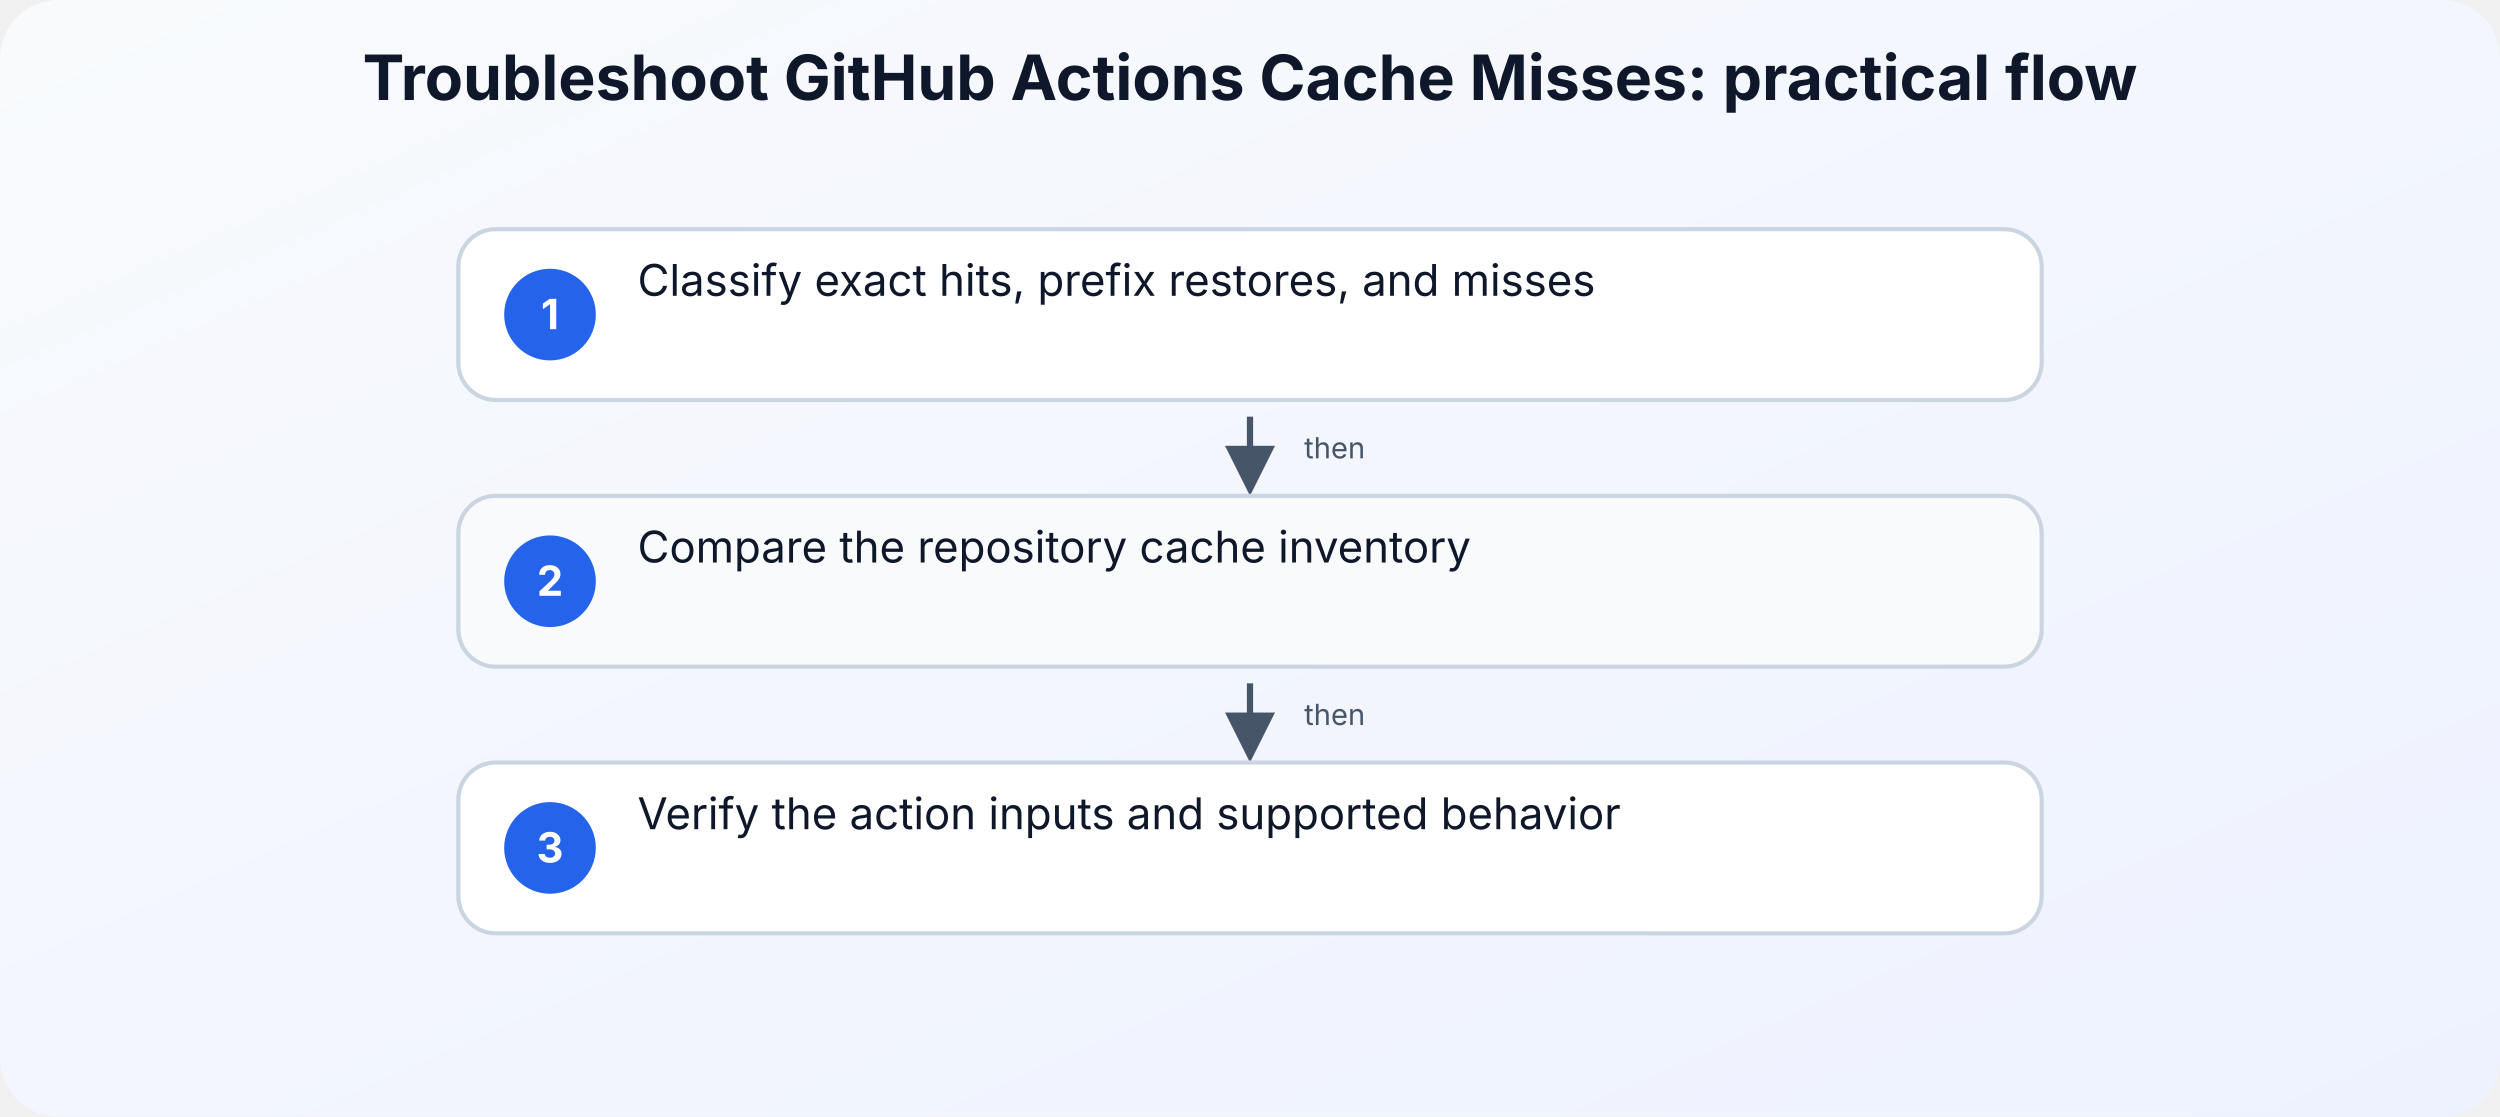
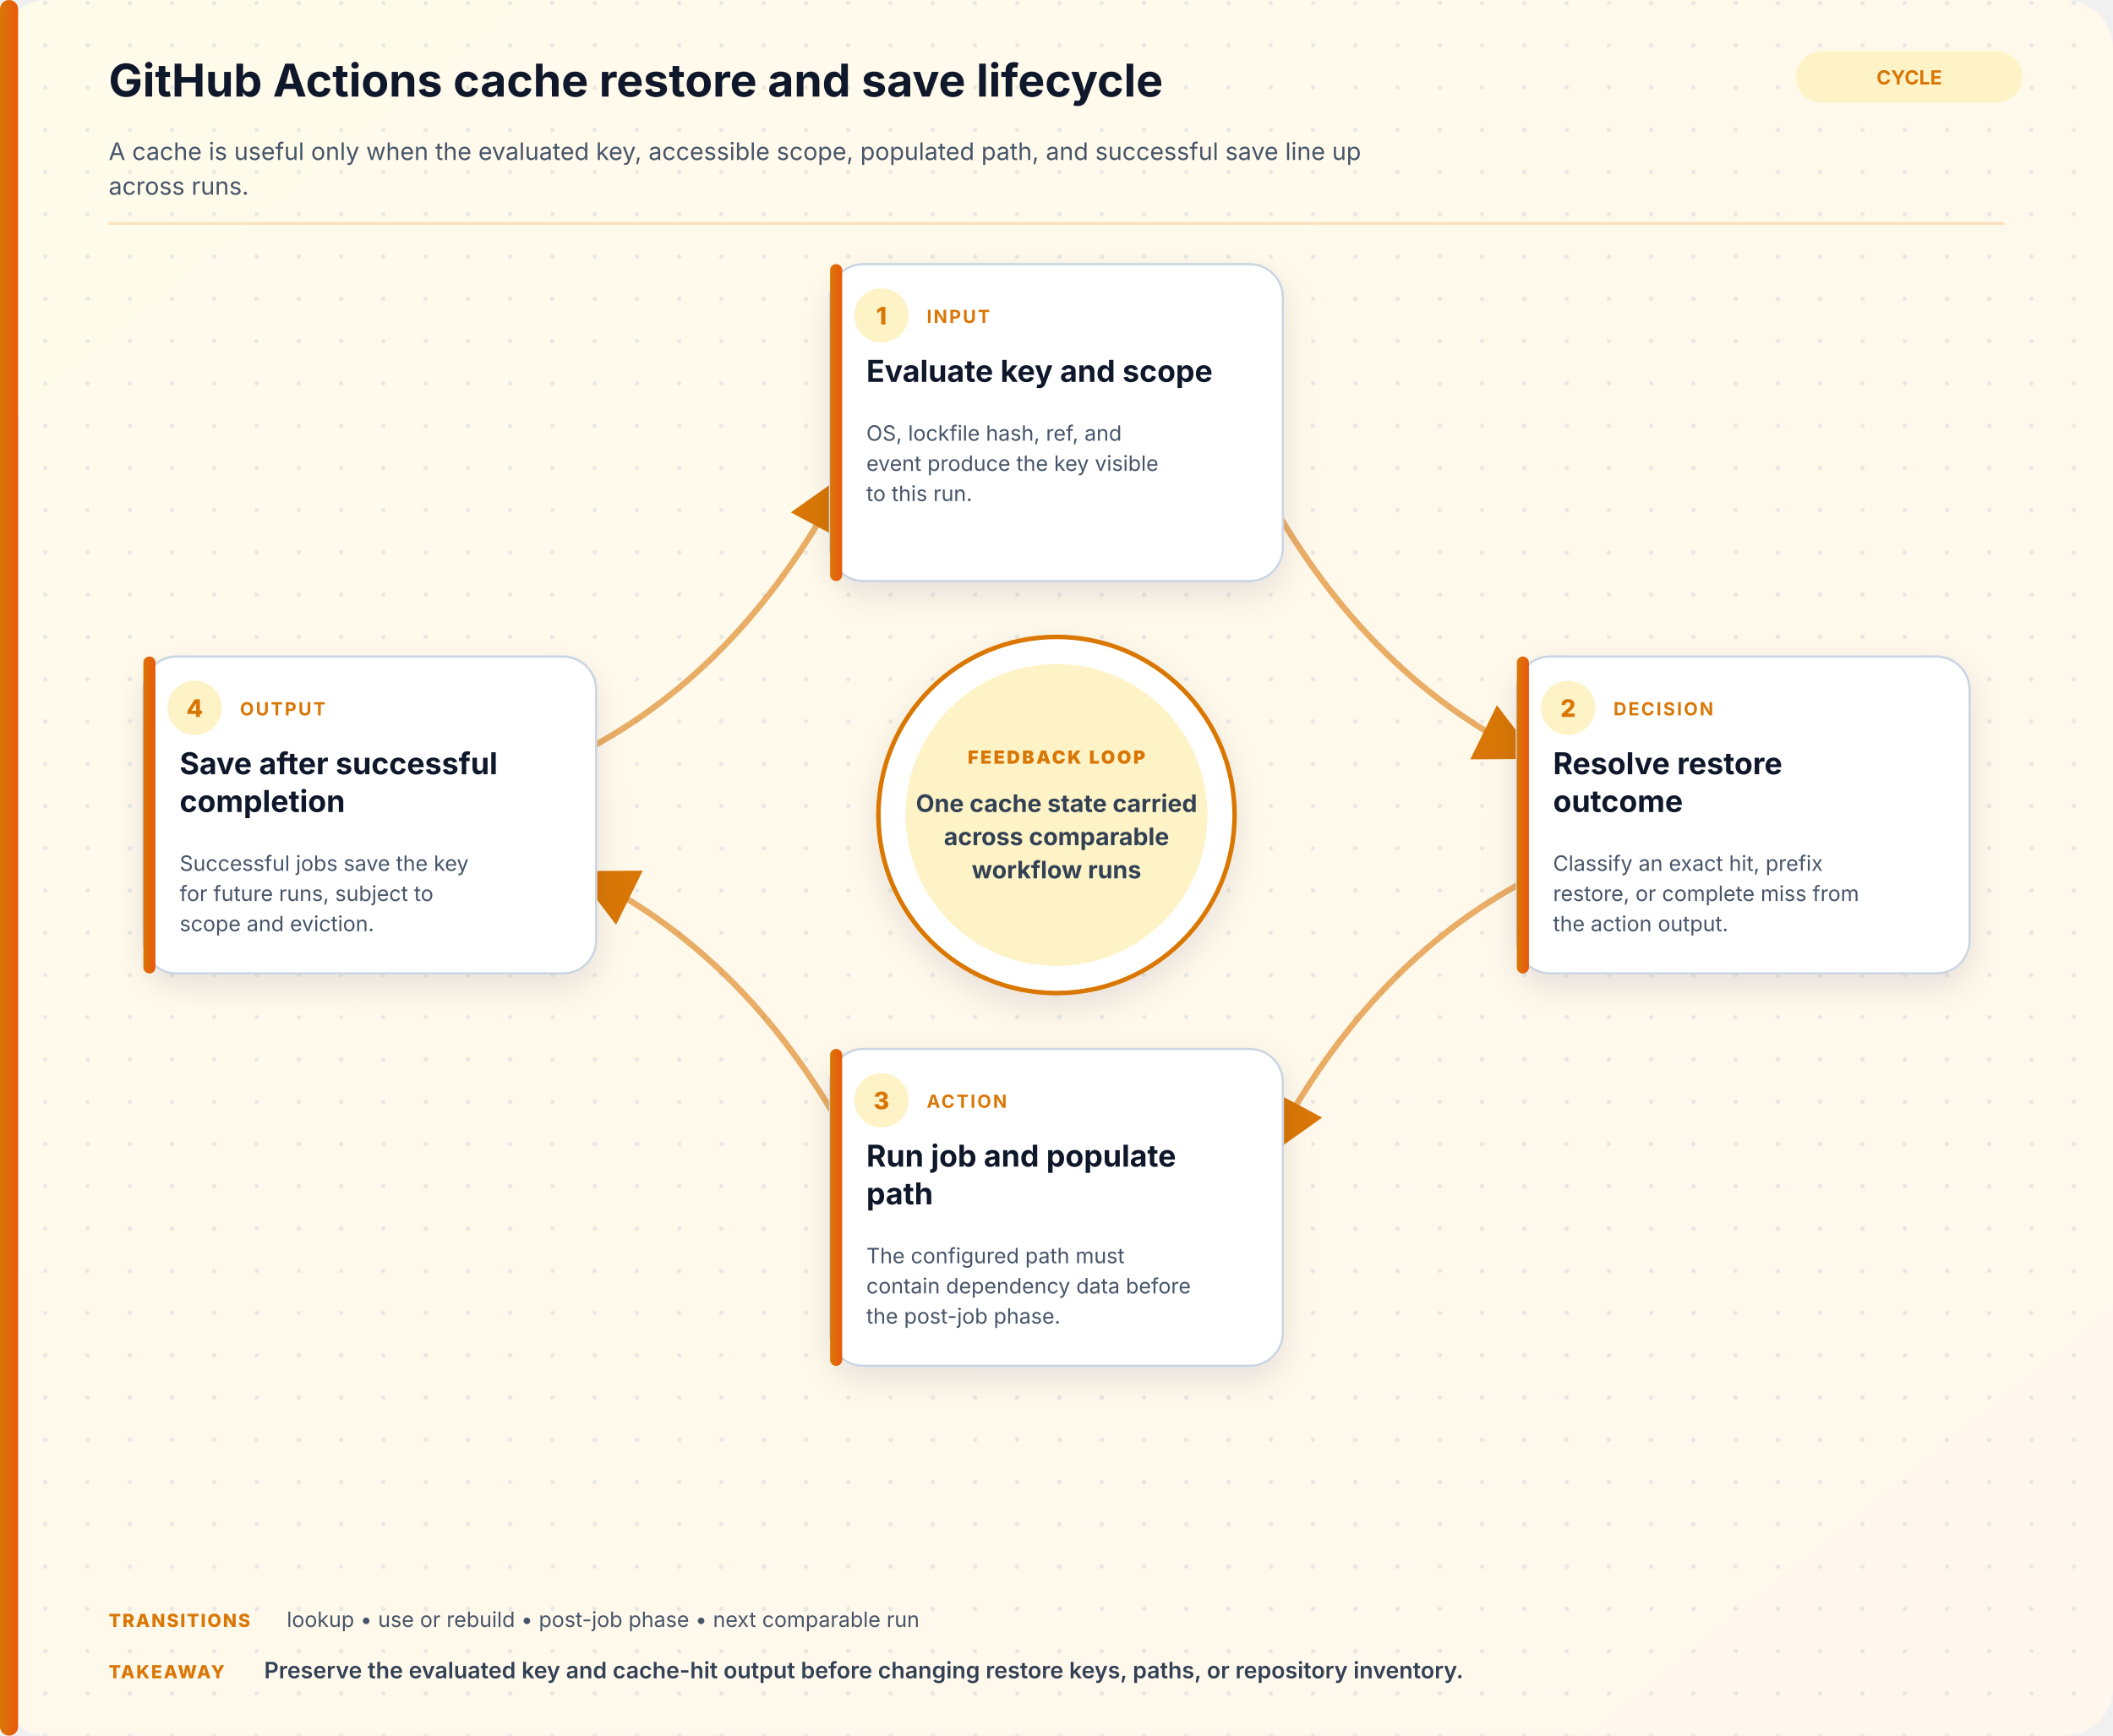
- <svg xmlns="http://www.w3.org/2000/svg" width="1200" height="536" viewBox="0 0 1200 536" role="img" aria-labelledby="title desc" data-text-collision-check="strict">
+ <svg xmlns="http://www.w3.org/2000/svg" width="1400" height="1150" viewBox="0 0 1400 1150" role="img" aria-labelledby="title desc" data-text-collision-check="strict">
  <defs>
    <linearGradient id="bg" x1="0" x2="1" y1="0" y2="1">
-       <stop offset="0" stop-color="#f8fafc" />
-       <stop offset="1" stop-color="#eef2ff" />
+       <stop offset="0" stop-color="#fffbeb" />
+       <stop offset="1" stop-color="#fff7ed" />
    </linearGradient>
-     <marker id="arrow" markerWidth="12" markerHeight="12" refX="6" refY="6" orient="auto">
-       <path d="M2,2 L10,6 L2,10 z" fill="#475569" />
+     <linearGradient id="accent" x1="0" x2="1">
+       <stop offset="0" stop-color="#d97706" />
+       <stop offset="1" stop-color="#ea580c" />
+     </linearGradient>
+     <filter id="shadow" x="-20%" y="-20%" width="140%" height="150%">
+       <feDropShadow dx="0" dy="8" stdDeviation="10" flood-color="#0f172a" flood-opacity="0.10" />
+     </filter>
+     <pattern id="dots" width="28" height="28" patternUnits="userSpaceOnUse">
+       <circle cx="2" cy="2" r="1.5" fill="#94a3b8" opacity="0.20" />
+     </pattern>
+     <marker id="arrow" markerWidth="12" markerHeight="12" refX="9" refY="6" orient="auto">
+       <path d="M1,1 L11,6 L1,11 z" fill="#d97706" />
    </marker>
  </defs>
-   <rect width="1200" height="100%" rx="28" fill="url(#bg)" />
-   <text x="600.0" y="48" text-anchor="middle" font-family="Inter, Arial, sans-serif" font-size="30" font-weight="700" fill="#0f172a">Troubleshoot GitHub Actions Cache Misses: practical flow</text>
-   <rect x="220" y="110" width="760" height="82" rx="18" fill="#ffffff" stroke="#cbd5e1" stroke-width="2" />
-   <circle cx="264" cy="151.0" r="22" fill="#2563eb" />
-   <text x="264" y="158.0" text-anchor="middle" font-family="Inter, Arial, sans-serif" font-size="20" font-weight="700" fill="#ffffff">1</text>
-   <text x="306" y="142" font-family="Inter, Arial, sans-serif" font-size="21" fill="#0f172a">Classify exact hits, prefix restores, and misses</text>
-   <line x1="600" y1="200" x2="600" y2="226" stroke="#475569" stroke-width="3" marker-end="url(#arrow)" />
-   <rect x="220" y="238" width="760" height="82" rx="18" fill="#f8fafc" stroke="#cbd5e1" stroke-width="2" />
-   <circle cx="264" cy="279.0" r="22" fill="#2563eb" />
-   <text x="264" y="286.0" text-anchor="middle" font-family="Inter, Arial, sans-serif" font-size="20" font-weight="700" fill="#ffffff">2</text>
-   <text x="306" y="270" font-family="Inter, Arial, sans-serif" font-size="21" fill="#0f172a">Compare the repository cache inventory</text>
-   <line x1="600" y1="328" x2="600" y2="354" stroke="#475569" stroke-width="3" marker-end="url(#arrow)" />
-   <rect x="220" y="366" width="760" height="82" rx="18" fill="#ffffff" stroke="#cbd5e1" stroke-width="2" />
-   <circle cx="264" cy="407.0" r="22" fill="#2563eb" />
-   <text x="264" y="414.0" text-anchor="middle" font-family="Inter, Arial, sans-serif" font-size="20" font-weight="700" fill="#ffffff">3</text>
-   <text x="306" y="398" font-family="Inter, Arial, sans-serif" font-size="21" fill="#0f172a">Verify the action inputs and supported behavior</text>
-   <text x="626.0" y="220.0" font-family="Inter, Arial, sans-serif" font-size="14" fill="#475569">then</text>
-   <text x="626.0" y="348.0" font-family="Inter, Arial, sans-serif" font-size="14" fill="#475569">then</text>
+   <rect width="1400" height="1150" rx="32" fill="url(#bg)" />
+   <rect width="1400" height="1150" rx="32" fill="url(#dots)" />
+   <rect x="0" y="0" width="12" height="100%" rx="6" fill="url(#accent)" />
+   <rect x="1190" y="34" width="150" height="34" rx="17" fill="#fef3c7" />
+   <text x="1265" y="56" text-anchor="middle" font-family="Inter, Arial, sans-serif" font-size="13" font-weight="700" fill="#d97706">CYCLE</text>
+   <text x="72" y="64" text-anchor="start" font-family="Inter, Arial, sans-serif" font-size="30" font-weight="750" fill="#0f172a">GitHub Actions cache restore and save lifecycle</text>
+   <text x="72" y="106" text-anchor="start" font-family="Inter, Arial, sans-serif" font-size="16" font-weight="400" fill="#475569">A cache is useful only when the evaluated key, accessible scope, populated path, and successful save line up</text>
+   <text x="72" y="129" text-anchor="start" font-family="Inter, Arial, sans-serif" font-size="16" font-weight="400" fill="#475569">across runs.</text>
+   <line x1="72" y1="148" x2="1328" y2="148" stroke="#d97706" stroke-opacity="0.18" stroke-width="2" />
+   <path d="M 834.6 318.7 Q 902.3 445.5, 1011.7 499.3" fill="none" stroke="#d97706" stroke-width="4" stroke-opacity="0.58" marker-end="url(#arrow)" />
+   <path d="M 1020.4 578.7 Q 911.0 632.5, 843.3 759.3" fill="none" stroke="#d97706" stroke-width="4" stroke-opacity="0.58" marker-end="url(#arrow)" />
+   <path d="M 565.4 761.3 Q 497.7 634.5, 388.3 580.7" fill="none" stroke="#d97706" stroke-width="4" stroke-opacity="0.58" marker-end="url(#arrow)" />
+   <path d="M 379.6 501.3 Q 489.0 447.5, 556.7 320.7" fill="none" stroke="#d97706" stroke-width="4" stroke-opacity="0.58" marker-end="url(#arrow)" />
+   <circle cx="700.0" cy="540.0" r="118" fill="#ffffff" stroke="#d97706" stroke-width="3" filter="url(#shadow)" />
+   <circle cx="700.0" cy="540.0" r="100" fill="#fef3c7" />
+   <text x="700.0" y="506.0" text-anchor="middle" font-family="Inter, Arial, sans-serif" font-size="12" font-weight="850" letter-spacing="1.4" fill="#d97706">FEEDBACK LOOP</text>
+   <text x="700.0" y="538.0" text-anchor="middle" font-family="Inter, Arial, sans-serif" font-size="16" font-weight="650" fill="#334155">One cache state carried</text>
+   <text x="700.0" y="560.0" text-anchor="middle" font-family="Inter, Arial, sans-serif" font-size="16" font-weight="650" fill="#334155">across comparable</text>
+   <text x="700.0" y="582.0" text-anchor="middle" font-family="Inter, Arial, sans-serif" font-size="16" font-weight="650" fill="#334155">workflow runs</text>
+   <rect x="550.0" y="175.0" width="300.0" height="210.0" rx="22" fill="#ffffff" stroke="#cbd5e1" stroke-width="1.5" filter="url(#shadow)" />
+   <rect x="550.0" y="175.0" width="8" height="210.0" rx="4" fill="url(#accent)" />
+   <circle cx="584.0" cy="209.0" r="18" fill="#fef3c7" />
+   <text x="584.0" y="215.0" text-anchor="middle" font-family="Inter, Arial, sans-serif" font-size="16" font-weight="800" fill="#d97706">1</text>
+   <text x="614.0" y="214.0" font-family="Inter, Arial, sans-serif" font-size="12" font-weight="750" letter-spacing="1.2" fill="#d97706">INPUT</text>
+   <text x="574.0" y="253.0" text-anchor="start" font-family="Inter, Arial, sans-serif" font-size="20" font-weight="700" fill="#0f172a">Evaluate key and scope</text>
+   <text x="574.0" y="292.0" text-anchor="start" font-family="Inter, Arial, sans-serif" font-size="14" font-weight="400" fill="#475569">OS, lockfile hash, ref, and</text>
+   <text x="574.0" y="312.0" text-anchor="start" font-family="Inter, Arial, sans-serif" font-size="14" font-weight="400" fill="#475569">event produce the key visible</text>
+   <text x="574.0" y="332.0" text-anchor="start" font-family="Inter, Arial, sans-serif" font-size="14" font-weight="400" fill="#475569">to this run.</text>
+   <rect x="1005.0" y="435.0" width="300.0" height="210.0" rx="22" fill="#ffffff" stroke="#cbd5e1" stroke-width="1.5" filter="url(#shadow)" />
+   <rect x="1005.0" y="435.0" width="8" height="210.0" rx="4" fill="url(#accent)" />
+   <circle cx="1039.0" cy="469.0" r="18" fill="#fef3c7" />
+   <text x="1039.0" y="475.0" text-anchor="middle" font-family="Inter, Arial, sans-serif" font-size="16" font-weight="800" fill="#d97706">2</text>
+   <text x="1069.0" y="474.0" font-family="Inter, Arial, sans-serif" font-size="12" font-weight="750" letter-spacing="1.2" fill="#d97706">DECISION</text>
+   <text x="1029.0" y="513.0" text-anchor="start" font-family="Inter, Arial, sans-serif" font-size="20" font-weight="700" fill="#0f172a">Resolve restore</text>
+   <text x="1029.0" y="538.0" text-anchor="start" font-family="Inter, Arial, sans-serif" font-size="20" font-weight="700" fill="#0f172a">outcome</text>
+   <text x="1029.0" y="577.0" text-anchor="start" font-family="Inter, Arial, sans-serif" font-size="14" font-weight="400" fill="#475569">Classify an exact hit, prefix</text>
+   <text x="1029.0" y="597.0" text-anchor="start" font-family="Inter, Arial, sans-serif" font-size="14" font-weight="400" fill="#475569">restore, or complete miss from</text>
+   <text x="1029.0" y="617.0" text-anchor="start" font-family="Inter, Arial, sans-serif" font-size="14" font-weight="400" fill="#475569">the action output.</text>
+   <rect x="550.0" y="695.0" width="300.0" height="210.0" rx="22" fill="#ffffff" stroke="#cbd5e1" stroke-width="1.5" filter="url(#shadow)" />
+   <rect x="550.0" y="695.0" width="8" height="210.0" rx="4" fill="url(#accent)" />
+   <circle cx="584.0" cy="729.0" r="18" fill="#fef3c7" />
+   <text x="584.0" y="735.0" text-anchor="middle" font-family="Inter, Arial, sans-serif" font-size="16" font-weight="800" fill="#d97706">3</text>
+   <text x="614.0" y="734.0" font-family="Inter, Arial, sans-serif" font-size="12" font-weight="750" letter-spacing="1.2" fill="#d97706">ACTION</text>
+   <text x="574.0" y="773.0" text-anchor="start" font-family="Inter, Arial, sans-serif" font-size="20" font-weight="700" fill="#0f172a">Run job and populate</text>
+   <text x="574.0" y="798.0" text-anchor="start" font-family="Inter, Arial, sans-serif" font-size="20" font-weight="700" fill="#0f172a">path</text>
+   <text x="574.0" y="837.0" text-anchor="start" font-family="Inter, Arial, sans-serif" font-size="14" font-weight="400" fill="#475569">The configured path must</text>
+   <text x="574.0" y="857.0" text-anchor="start" font-family="Inter, Arial, sans-serif" font-size="14" font-weight="400" fill="#475569">contain dependency data before</text>
+   <text x="574.0" y="877.0" text-anchor="start" font-family="Inter, Arial, sans-serif" font-size="14" font-weight="400" fill="#475569">the post-job phase.</text>
+   <rect x="95.0" y="435.0" width="300.0" height="210.0" rx="22" fill="#ffffff" stroke="#cbd5e1" stroke-width="1.5" filter="url(#shadow)" />
+   <rect x="95.0" y="435.0" width="8" height="210.0" rx="4" fill="url(#accent)" />
+   <circle cx="129.0" cy="469.0" r="18" fill="#fef3c7" />
+   <text x="129.0" y="475.0" text-anchor="middle" font-family="Inter, Arial, sans-serif" font-size="16" font-weight="800" fill="#d97706">4</text>
+   <text x="159.0" y="474.0" font-family="Inter, Arial, sans-serif" font-size="12" font-weight="750" letter-spacing="1.2" fill="#d97706">OUTPUT</text>
+   <text x="119.0" y="513.0" text-anchor="start" font-family="Inter, Arial, sans-serif" font-size="20" font-weight="700" fill="#0f172a">Save after successful</text>
+   <text x="119.0" y="538.0" text-anchor="start" font-family="Inter, Arial, sans-serif" font-size="20" font-weight="700" fill="#0f172a">completion</text>
+   <text x="119.0" y="577.0" text-anchor="start" font-family="Inter, Arial, sans-serif" font-size="14" font-weight="400" fill="#475569">Successful jobs save the key</text>
+   <text x="119.0" y="597.0" text-anchor="start" font-family="Inter, Arial, sans-serif" font-size="14" font-weight="400" fill="#475569">for future runs, subject to</text>
+   <text x="119.0" y="617.0" text-anchor="start" font-family="Inter, Arial, sans-serif" font-size="14" font-weight="400" fill="#475569">scope and eviction.</text>
+   <text x="72" y="1078" font-family="Inter, Arial, sans-serif" font-size="12" font-weight="800" letter-spacing="1" fill="#d97706">TRANSITIONS</text>
+   <text x="190" y="1078" text-anchor="start" font-family="Inter, Arial, sans-serif" font-size="14" font-weight="400" fill="#475569">lookup • use or rebuild • post-job phase • next comparable run</text>
+   <text x="72" y="1112" font-family="Inter, Arial, sans-serif" font-size="12" font-weight="800" letter-spacing="1" fill="#d97706">TAKEAWAY</text>
+   <text x="175" y="1112" text-anchor="start" font-family="Inter, Arial, sans-serif" font-size="15" font-weight="600" fill="#334155">Preserve the evaluated key and cache-hit output before changing restore keys, paths, or repository inventory.</text>
</svg>
